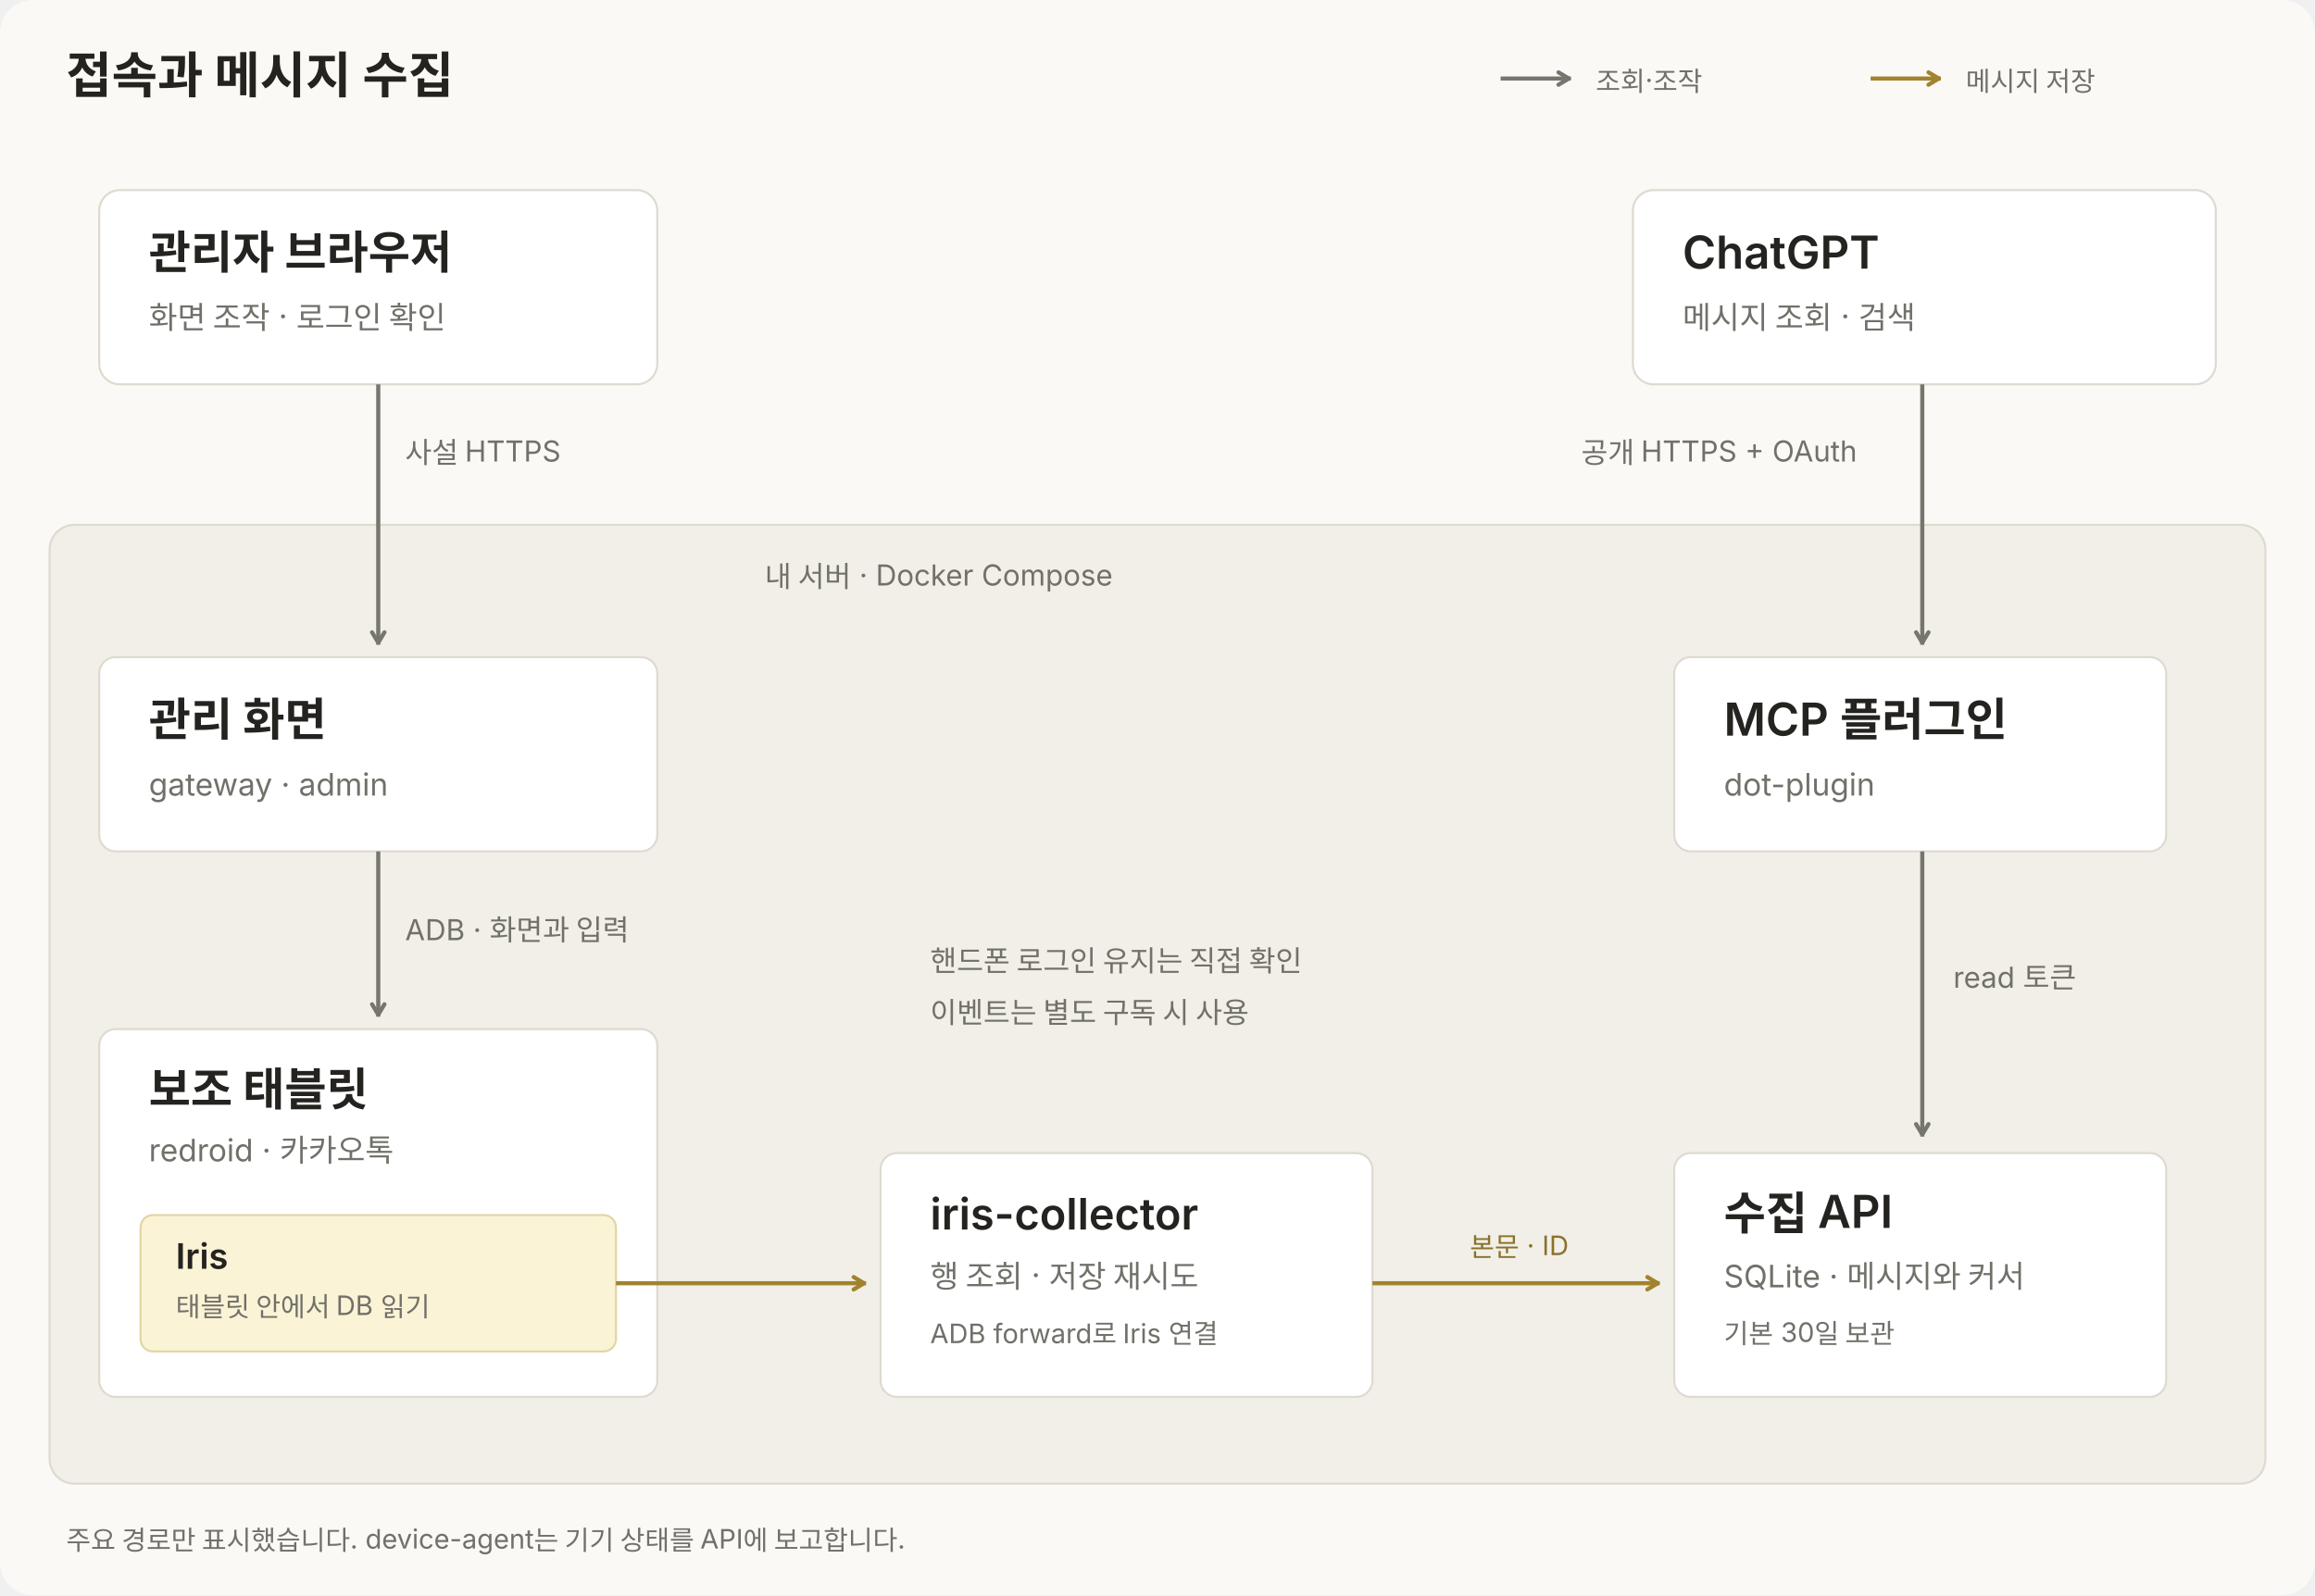
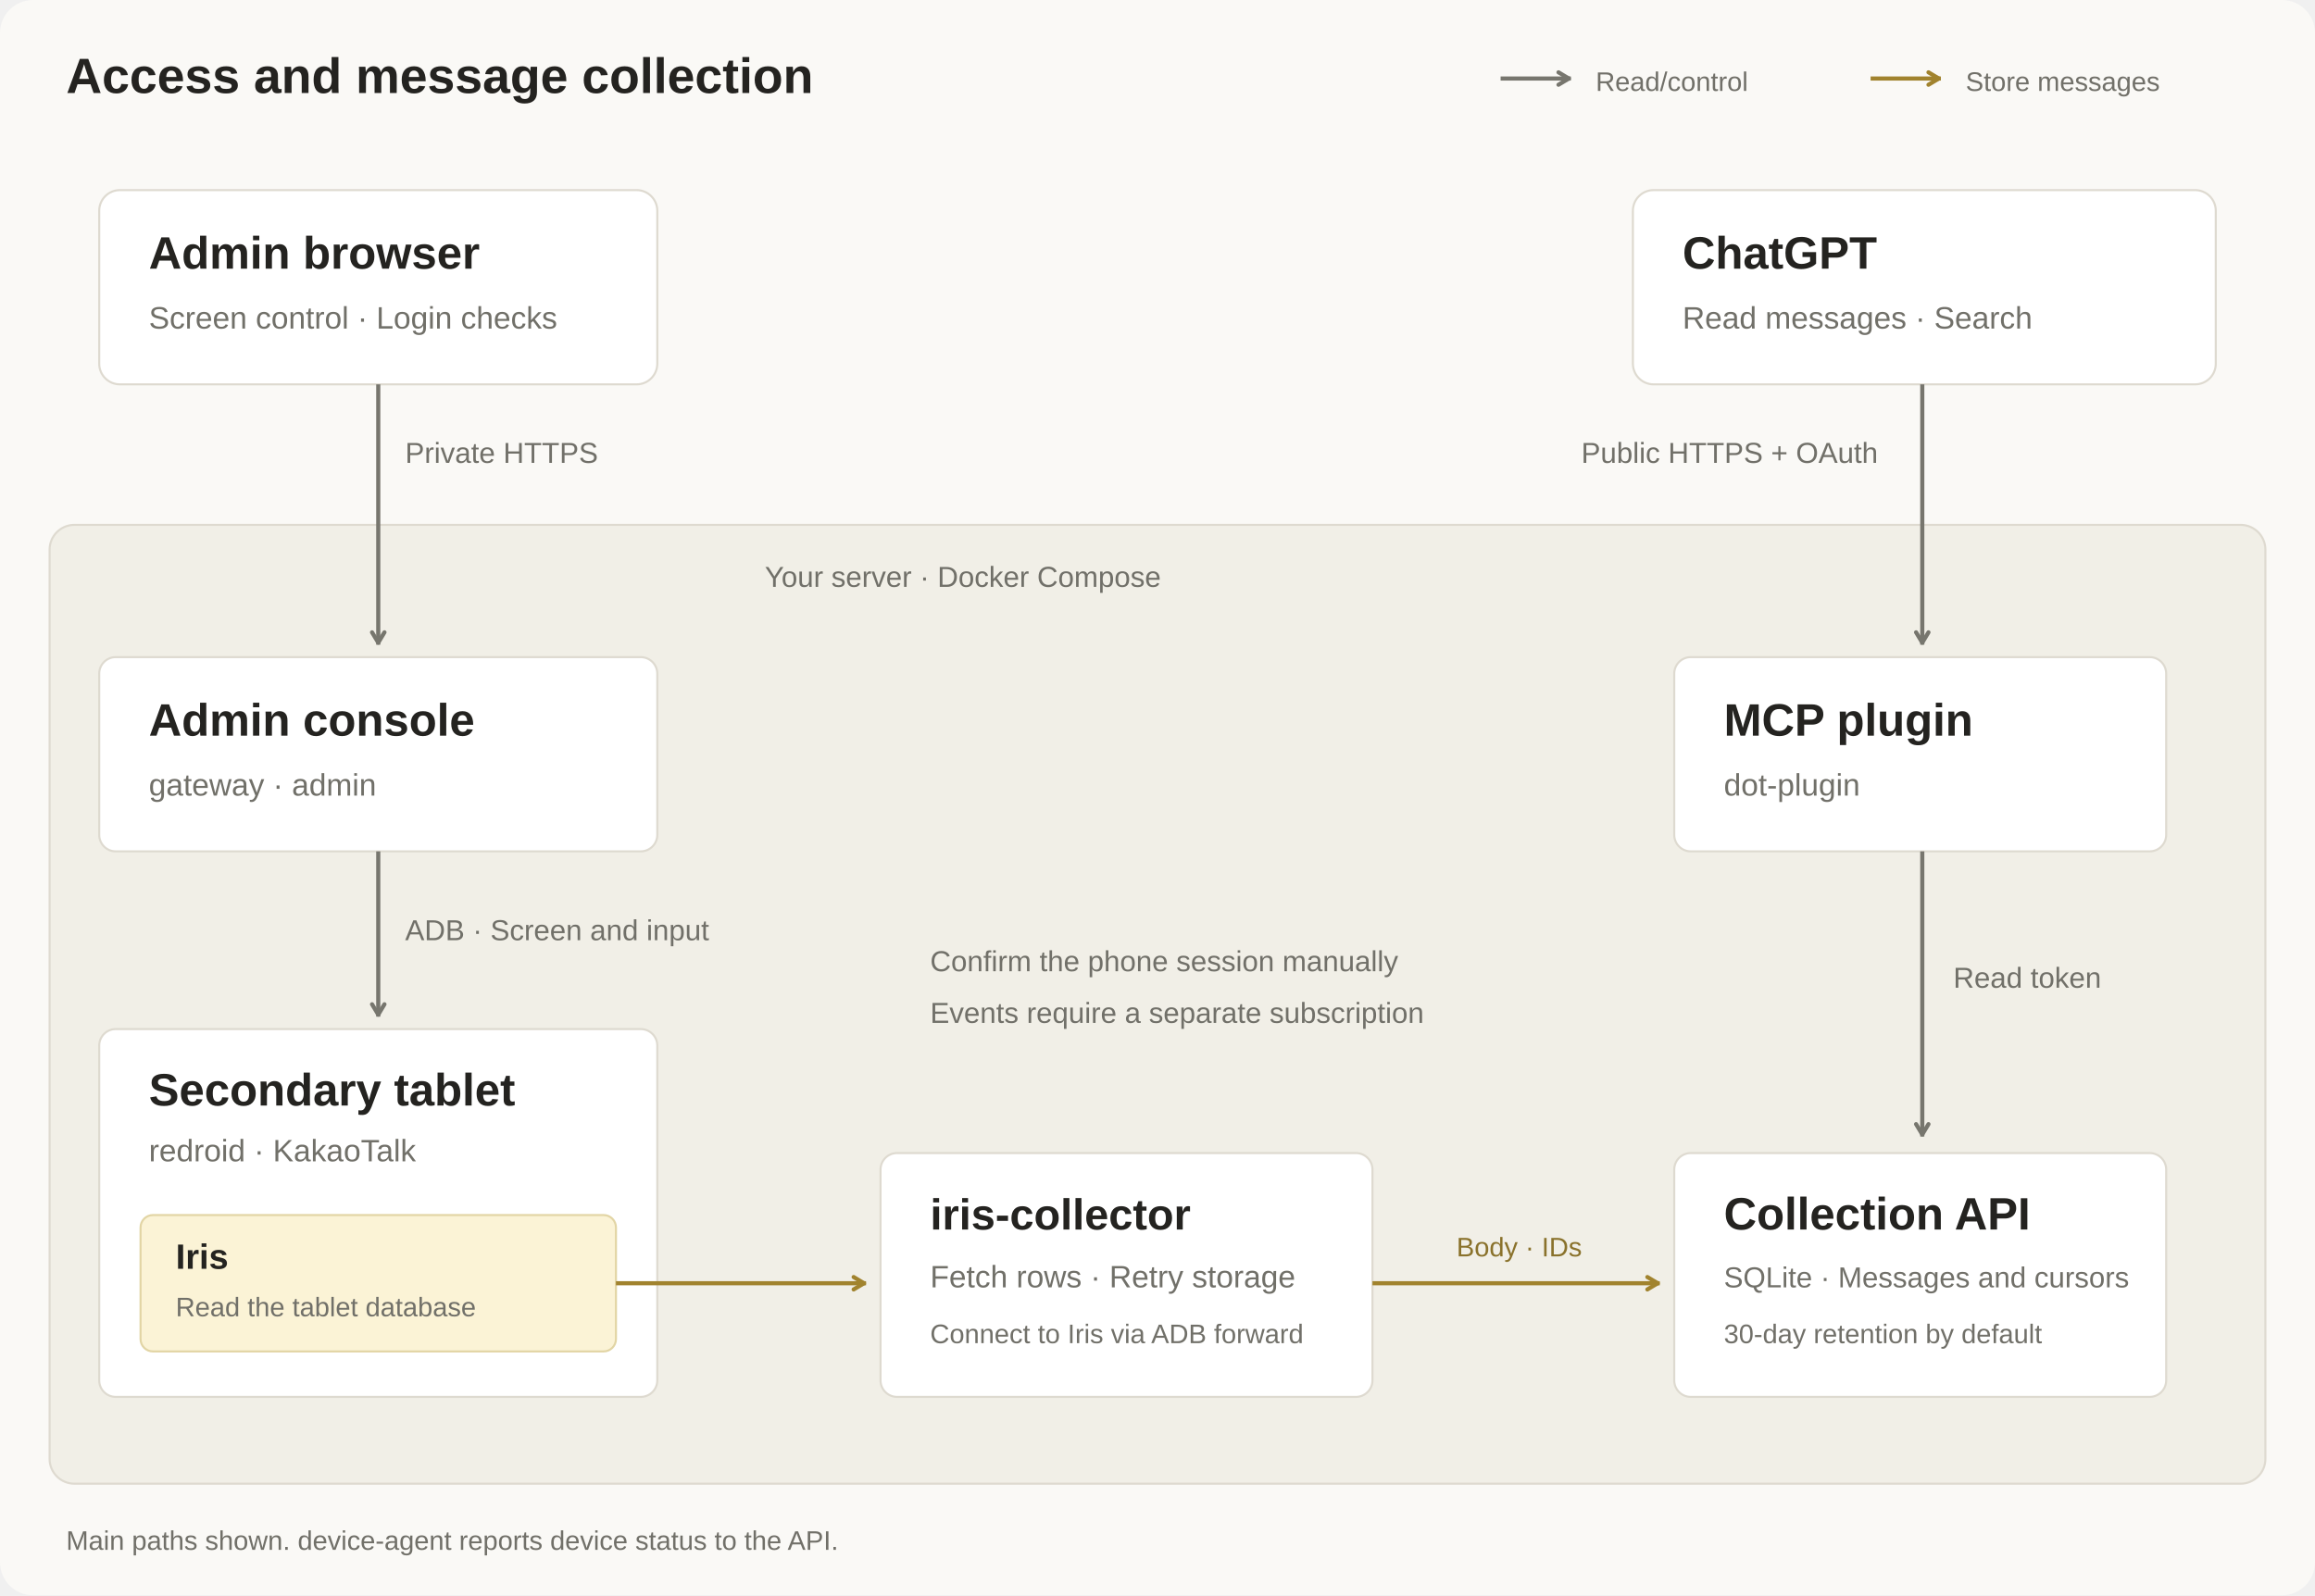
<svg xmlns="http://www.w3.org/2000/svg" width="1120" height="772" viewBox="0 0 1120 772" role="img" aria-labelledby="title desc">
  <defs>
    <marker id="request" markerWidth="10" markerHeight="10" refX="8" refY="5" orient="auto" markerUnits="userSpaceOnUse">
      <path d="m2 2 5 3-5 3" fill="none" stroke="#77766e" stroke-width="2" stroke-linecap="round" stroke-linejoin="round" />
    </marker>
    <marker id="data" markerWidth="10" markerHeight="10" refX="8" refY="5" orient="auto" markerUnits="userSpaceOnUse">
      <path d="m2 2 5 3-5 3" fill="none" stroke="#a1832e" stroke-width="2" stroke-linecap="round" stroke-linejoin="round" />
    </marker>
  </defs>
  <rect width="1120" height="772" rx="16" fill="#faf9f6" />
-   <g font-family="-apple-system,BlinkMacSystemFont,'Segoe UI','Noto Sans KR',sans-serif" fill="#242320">
-     <text x="32" y="45" font-size="24" font-weight="650">접속과 메시지 수집</text>
+   <g font-family="-apple-system,BlinkMacSystemFont,'Segoe UI',Arial,sans-serif" fill="#242320">
+     <text x="32" y="45" font-size="24" font-weight="650">Access and message collection</text>
    <path d="M726 38h34" stroke="#77766e" stroke-width="2" marker-end="url(#request)" />
-     <text x="772" y="44" font-size="13" fill="#717069">조회·조작</text>
+     <text x="772" y="44" font-size="13" fill="#717069">Read/control</text>
    <path d="M905 38h34" stroke="#a1832e" stroke-width="2" marker-end="url(#data)" />
-     <text x="951" y="44" font-size="13" fill="#717069">메시지 저장</text>
+     <text x="951" y="44" font-size="13" fill="#717069">Store messages</text>
    <rect x="48" y="92" width="270" height="94" rx="10" fill="#fff" stroke="#dedad0" />
-     <text x="72" y="130" font-size="22" font-weight="600">관리자 브라우저</text>
-     <text x="72" y="159" font-size="15" fill="#717069">화면 조작 · 로그인 확인</text>
+     <text x="72" y="130" font-size="22" font-weight="600">Admin browser</text>
+     <text x="72" y="159" font-size="15" fill="#717069">Screen control · Login checks</text>
    <rect x="790" y="92" width="282" height="94" rx="10" fill="#fff" stroke="#dedad0" />
    <text x="814" y="130" font-size="22" font-weight="600">ChatGPT</text>
-     <text x="814" y="159" font-size="15" fill="#717069">메시지 조회 · 검색</text>
+     <text x="814" y="159" font-size="15" fill="#717069">Read messages · Search</text>
    <rect x="24" y="254" width="1072" height="464" rx="12" fill="#f1efe7" stroke="#dedad0" />
-     <text x="370" y="284" font-size="14" fill="#717069">내 서버 · Docker Compose</text>
+     <text x="370" y="284" font-size="14" fill="#717069">Your server · Docker Compose</text>
    <path d="M183 186v126" fill="none" stroke="#77766e" stroke-width="2" marker-end="url(#request)" />
-     <text x="196" y="224" font-size="14" fill="#717069">사설 HTTPS</text>
+     <text x="196" y="224" font-size="14" fill="#717069">Private HTTPS</text>
    <path d="M930 186v126" fill="none" stroke="#77766e" stroke-width="2" marker-end="url(#request)" />
-     <text x="765" y="224" font-size="14" fill="#717069">공개 HTTPS + OAuth</text>
+     <text x="765" y="224" font-size="14" fill="#717069">Public HTTPS + OAuth</text>
    <rect x="48" y="318" width="270" height="94" rx="8" fill="#fff" stroke="#dedad0" />
-     <text x="72" y="356" font-size="22" font-weight="600">관리 화면</text>
+     <text x="72" y="356" font-size="22" font-weight="600">Admin console</text>
    <text x="72" y="385" font-size="15" fill="#717069">gateway · admin</text>
    <rect x="810" y="318" width="238" height="94" rx="8" fill="#fff" stroke="#dedad0" />
-     <text x="834" y="356" font-size="22" font-weight="600">MCP 플러그인</text>
+     <text x="834" y="356" font-size="22" font-weight="600">MCP plugin</text>
    <text x="834" y="385" font-size="15" fill="#717069">dot-plugin</text>
    <path d="M183 412v80" fill="none" stroke="#77766e" stroke-width="2" marker-end="url(#request)" />
-     <text x="196" y="455" font-size="14" fill="#717069">ADB · 화면과 입력</text>
+     <text x="196" y="455" font-size="14" fill="#717069">ADB · Screen and input</text>
    <path d="M930 412v138" fill="none" stroke="#77766e" stroke-width="2" marker-end="url(#request)" />
-     <text x="945" y="478" font-size="14" fill="#717069">read 토큰</text>
+     <text x="945" y="478" font-size="14" fill="#717069">Read token</text>
    <rect x="48" y="498" width="270" height="178" rx="8" fill="#fff" stroke="#dedad0" />
-     <text x="72" y="535" font-size="22" font-weight="600">보조 태블릿</text>
-     <text x="72" y="562" font-size="15" fill="#717069">redroid · 카카오톡</text>
+     <text x="72" y="535" font-size="22" font-weight="600">Secondary tablet</text>
+     <text x="72" y="562" font-size="15" fill="#717069">redroid · KakaoTalk</text>
    <rect x="68" y="588" width="230" height="66" rx="6" fill="#fbf3d6" stroke="#e2d5a5" />
    <text x="85" y="614" font-size="17" font-weight="600">Iris</text>
-     <text x="85" y="637" font-size="13" fill="#717069">태블릿 안에서 DB 읽기</text>
+     <text x="85" y="637" font-size="13" fill="#717069">Read the tablet database</text>
    <rect x="426" y="558" width="238" height="118" rx="8" fill="#fff" stroke="#dedad0" />
    <text x="450" y="595" font-size="21" font-weight="600">iris-collector</text>
-     <text x="450" y="623" font-size="15" fill="#717069">행 조회 · 저장 재시도</text>
-     <text x="450" y="650" font-size="13" fill="#717069">ADB forward로 Iris 연결</text>
+     <text x="450" y="623" font-size="15" fill="#717069">Fetch rows · Retry storage</text>
+     <text x="450" y="650" font-size="13" fill="#717069">Connect to Iris via ADB forward</text>
    <rect x="810" y="558" width="238" height="118" rx="8" fill="#fff" stroke="#dedad0" />
-     <text x="834" y="595" font-size="22" font-weight="600">수집 API</text>
-     <text x="834" y="623" font-size="15" fill="#717069">SQLite · 메시지와 커서</text>
-     <text x="834" y="650" font-size="13" fill="#717069">기본 30일 보관</text>
+     <text x="834" y="595" font-size="22" font-weight="600">Collection API</text>
+     <text x="834" y="623" font-size="14" fill="#717069">SQLite · Messages and cursors</text>
+     <text x="834" y="650" font-size="13" fill="#717069">30-day retention by default</text>
    <path d="M298 621h121" fill="none" stroke="#a1832e" stroke-width="2" marker-end="url(#data)" />
    <path d="M664 621h139" fill="none" stroke="#a1832e" stroke-width="2" marker-end="url(#data)" />
-     <text x="735" y="608" text-anchor="middle" font-size="13" fill="#8a722c">본문 · ID</text>
-     <text x="450" y="470" font-size="14" fill="#717069">핸드폰 로그인 유지는 직접 확인</text>
-     <text x="450" y="495" font-size="14" fill="#717069">이벤트는 별도 구독 시 사용</text>
-     <text x="32" y="750" font-size="13" fill="#717069">주요 경로만 표시했습니다. device-agent는 기기 상태를 API에 보고합니다.</text>
+     <text x="735" y="608" text-anchor="middle" font-size="13" fill="#8a722c">Body · IDs</text>
+     <text x="450" y="470" font-size="14" fill="#717069">Confirm the phone session manually</text>
+     <text x="450" y="495" font-size="14" fill="#717069">Events require a separate subscription</text>
+     <text x="32" y="750" font-size="13" fill="#717069">Main paths shown. device-agent reports device status to the API.</text>
  </g>
</svg>
